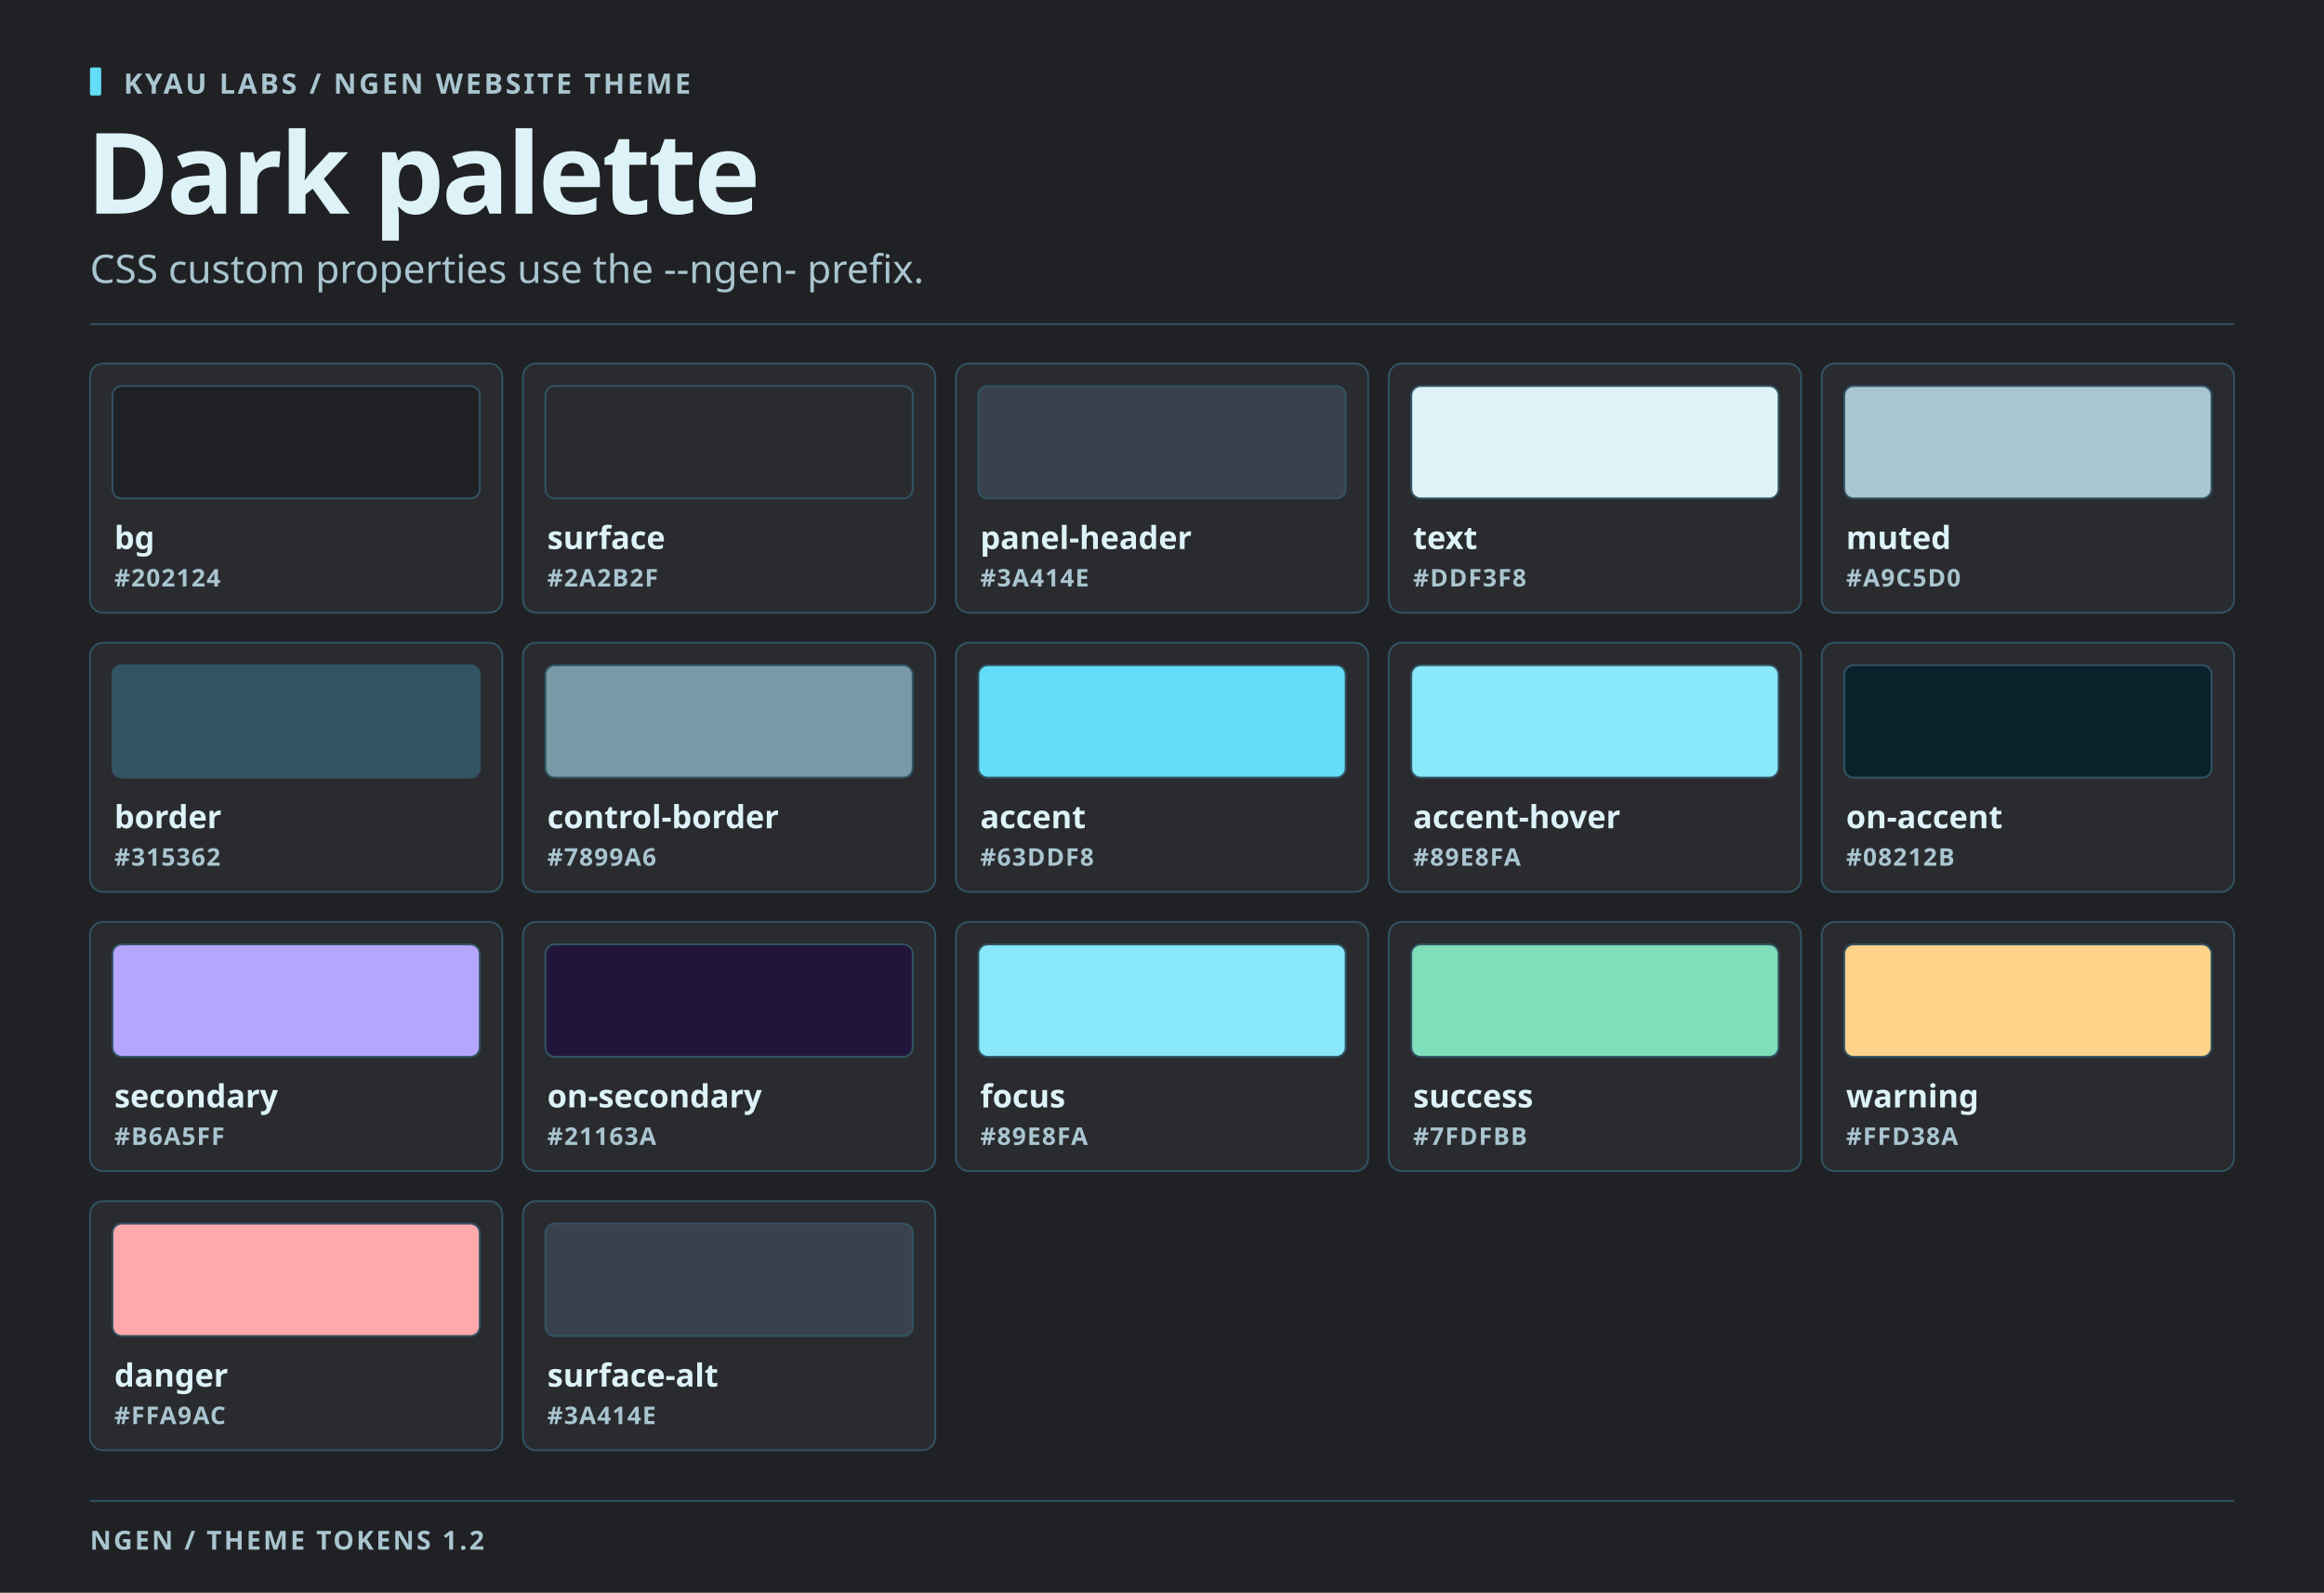
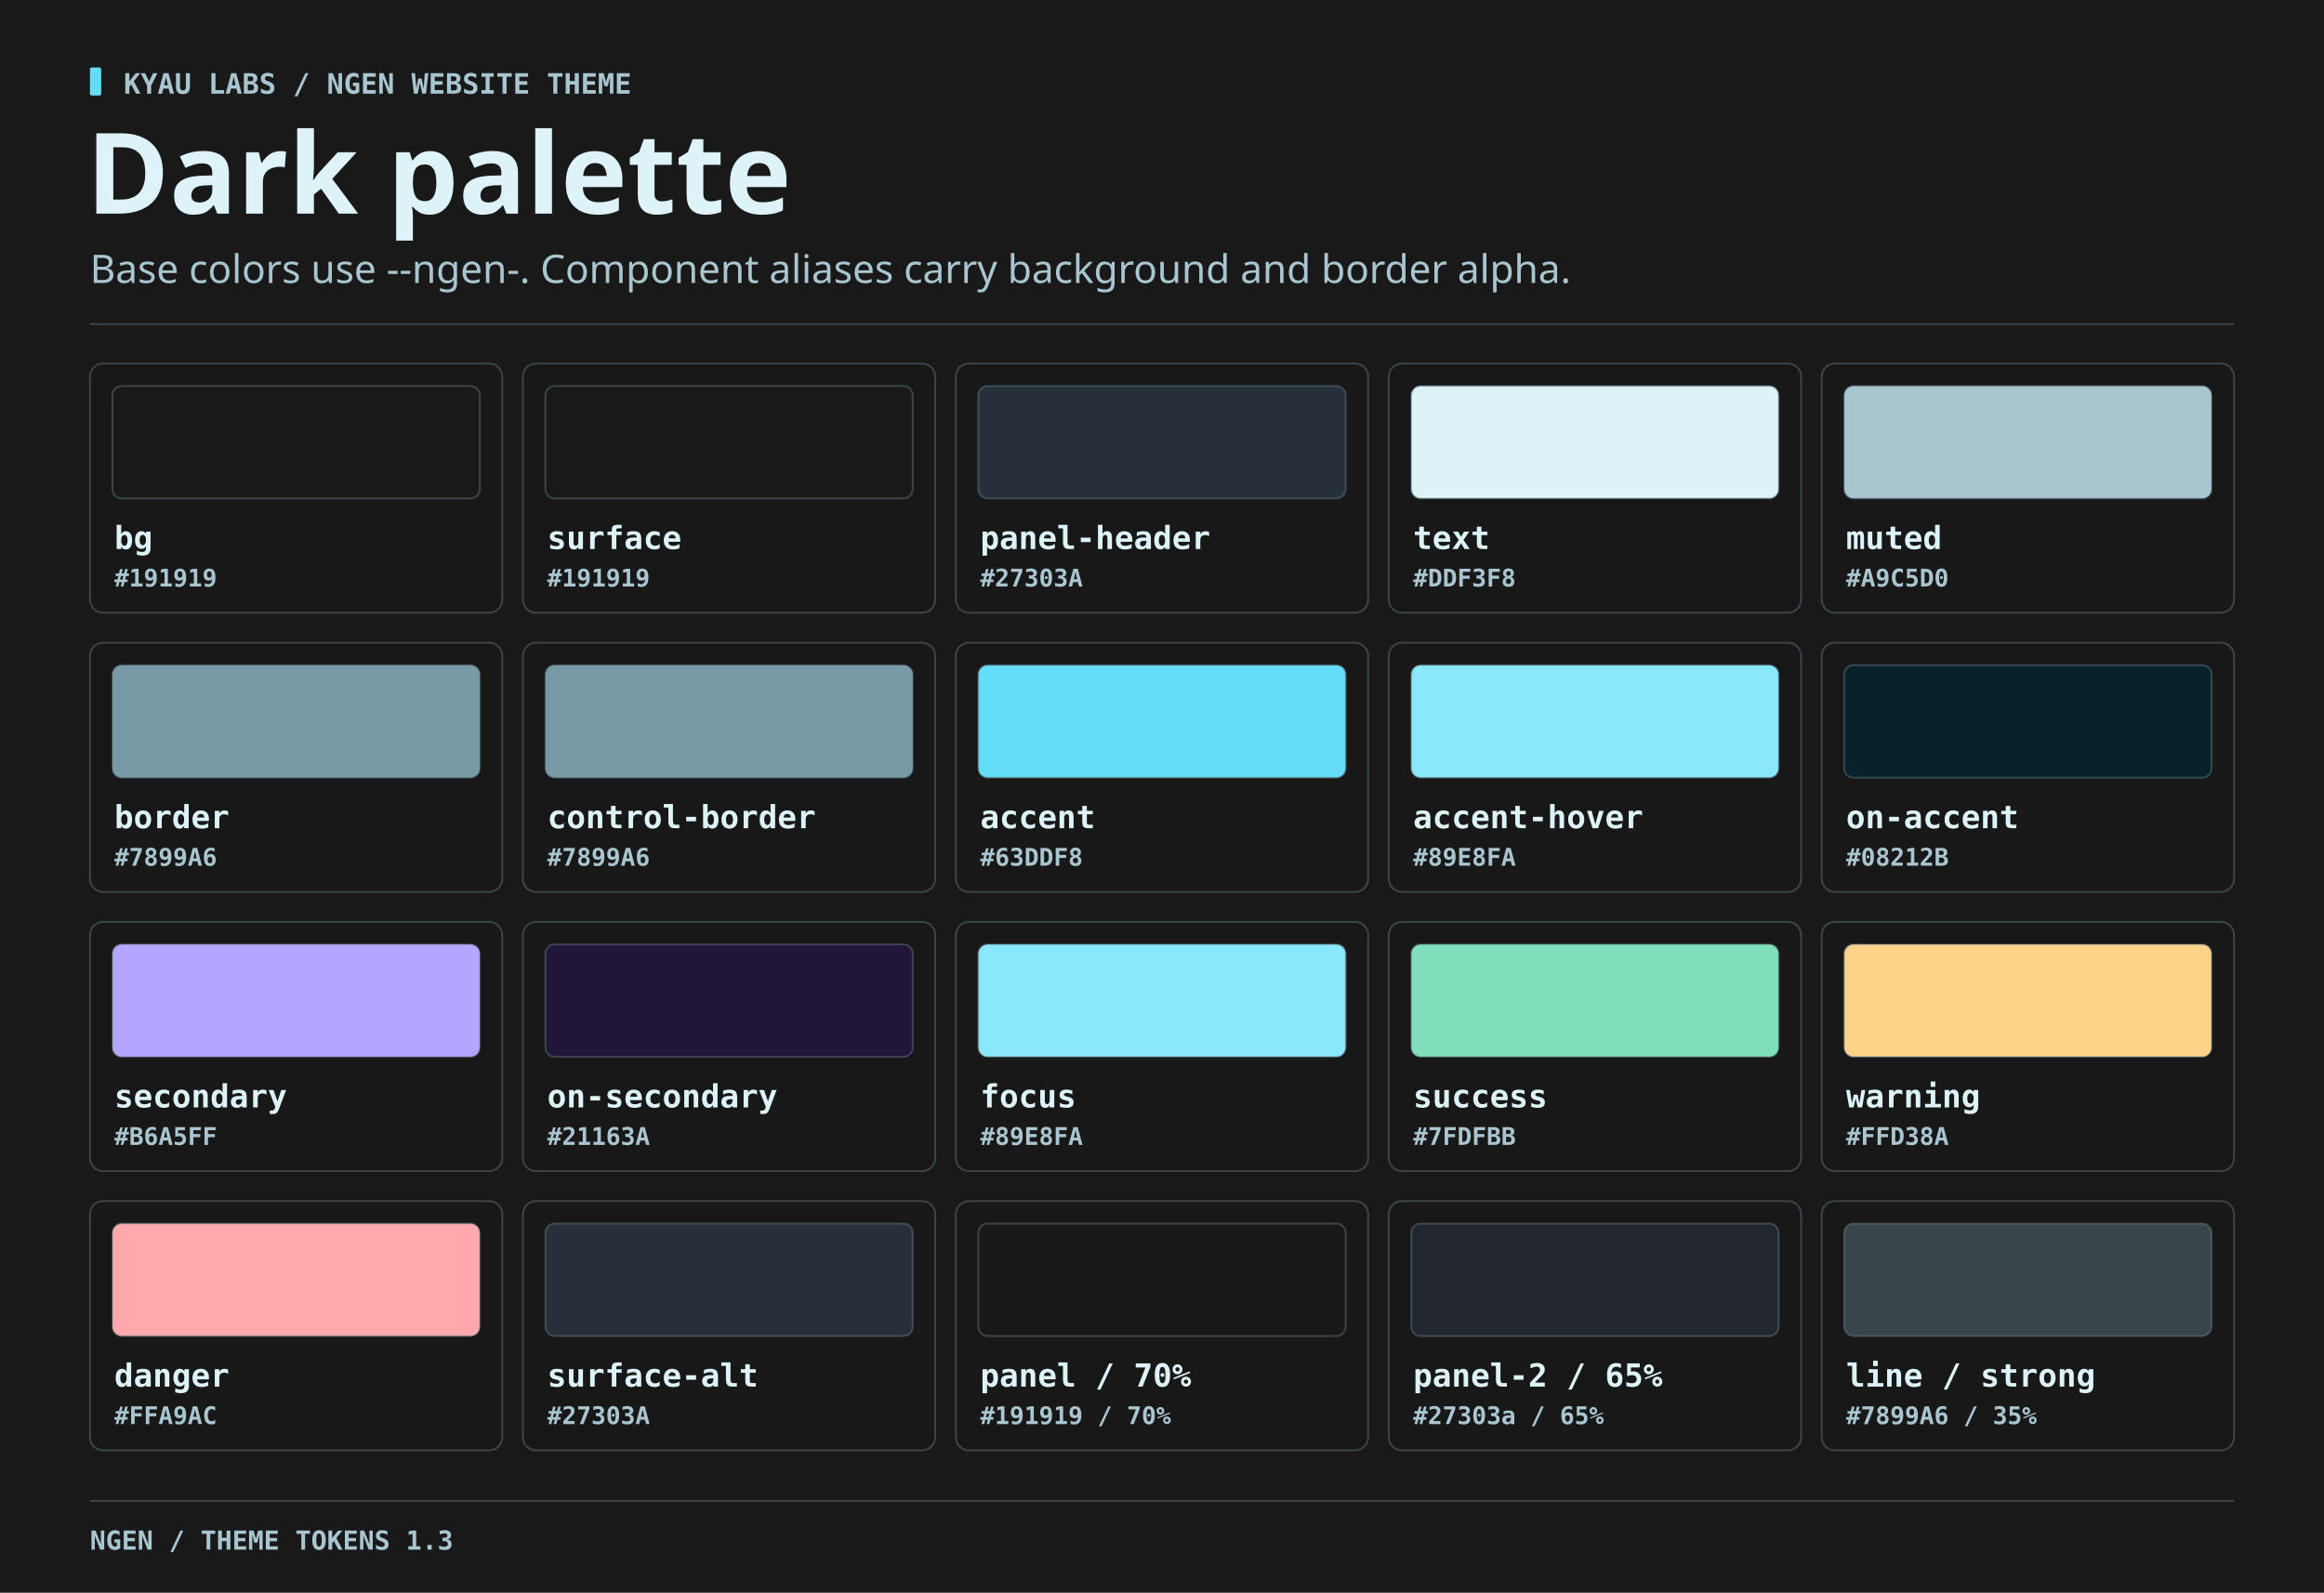
<svg xmlns="http://www.w3.org/2000/svg" viewBox="0 0 1240 850" width="1240" height="850" role="img" aria-labelledby="title">
-   <rect x="0" y="0" width="1240" height="850" rx="0" fill="#202124" stroke="none" />
-   <rect x="48" y="36" width="6" height="15" rx="1" fill="#63DDF8" stroke="none" />
-   <text x="66" y="50" fill="#A9C5D0" font-family="Adwaita Mono, sans-serif" font-size="15" font-weight="600" letter-spacing="1.4" text-anchor="start">KYAU LABS  /  NGEN WEBSITE THEME</text>
-   <text x="46" y="114" fill="#DDF3F8" font-family="Adwaita Sans, sans-serif" font-size="60" font-weight="700" letter-spacing="-1.5" text-anchor="start">Dark palette</text>
-   <text x="48" y="151" fill="#A9C5D0" font-family="Adwaita Sans, sans-serif" font-size="21" font-weight="400" letter-spacing="0" text-anchor="start">CSS custom properties use the --ngen- prefix.</text>
-   <path d="M48 173H1192" stroke="#315362" />
-   <rect x="48" y="194" width="220" height="133" rx="7" fill="#2A2B2F" stroke="#315362" />
-   <rect x="60" y="206" width="196" height="60" rx="5" fill="#202124" stroke="#315362" />
-   <text x="61" y="293" fill="#DDF3F8" font-family="Adwaita Mono, sans-serif" font-size="17" font-weight="600" letter-spacing="0" text-anchor="start">bg</text>
-   <text x="61" y="313" fill="#A9C5D0" font-family="Adwaita Mono, sans-serif" font-size="13" font-weight="600" letter-spacing="0.6" text-anchor="start">#202124</text>
-   <rect x="279" y="194" width="220" height="133" rx="7" fill="#2A2B2F" stroke="#315362" />
-   <rect x="291" y="206" width="196" height="60" rx="5" fill="#2A2B2F" stroke="#315362" />
-   <text x="292" y="293" fill="#DDF3F8" font-family="Adwaita Mono, sans-serif" font-size="17" font-weight="600" letter-spacing="0" text-anchor="start">surface</text>
-   <text x="292" y="313" fill="#A9C5D0" font-family="Adwaita Mono, sans-serif" font-size="13" font-weight="600" letter-spacing="0.6" text-anchor="start">#2A2B2F</text>
-   <rect x="510" y="194" width="220" height="133" rx="7" fill="#2A2B2F" stroke="#315362" />
-   <rect x="522" y="206" width="196" height="60" rx="5" fill="#3A414E" stroke="#315362" />
-   <text x="523" y="293" fill="#DDF3F8" font-family="Adwaita Mono, sans-serif" font-size="17" font-weight="600" letter-spacing="0" text-anchor="start">panel-header</text>
-   <text x="523" y="313" fill="#A9C5D0" font-family="Adwaita Mono, sans-serif" font-size="13" font-weight="600" letter-spacing="0.6" text-anchor="start">#3A414E</text>
-   <rect x="741" y="194" width="220" height="133" rx="7" fill="#2A2B2F" stroke="#315362" />
-   <rect x="753" y="206" width="196" height="60" rx="5" fill="#DDF3F8" stroke="#315362" />
-   <text x="754" y="293" fill="#DDF3F8" font-family="Adwaita Mono, sans-serif" font-size="17" font-weight="600" letter-spacing="0" text-anchor="start">text</text>
-   <text x="754" y="313" fill="#A9C5D0" font-family="Adwaita Mono, sans-serif" font-size="13" font-weight="600" letter-spacing="0.6" text-anchor="start">#DDF3F8</text>
-   <rect x="972" y="194" width="220" height="133" rx="7" fill="#2A2B2F" stroke="#315362" />
-   <rect x="984" y="206" width="196" height="60" rx="5" fill="#A9C5D0" stroke="#315362" />
-   <text x="985" y="293" fill="#DDF3F8" font-family="Adwaita Mono, sans-serif" font-size="17" font-weight="600" letter-spacing="0" text-anchor="start">muted</text>
-   <text x="985" y="313" fill="#A9C5D0" font-family="Adwaita Mono, sans-serif" font-size="13" font-weight="600" letter-spacing="0.6" text-anchor="start">#A9C5D0</text>
-   <rect x="48" y="343" width="220" height="133" rx="7" fill="#2A2B2F" stroke="#315362" />
-   <rect x="60" y="355" width="196" height="60" rx="5" fill="#315362" stroke="#315362" />
-   <text x="61" y="442" fill="#DDF3F8" font-family="Adwaita Mono, sans-serif" font-size="17" font-weight="600" letter-spacing="0" text-anchor="start">border</text>
-   <text x="61" y="462" fill="#A9C5D0" font-family="Adwaita Mono, sans-serif" font-size="13" font-weight="600" letter-spacing="0.6" text-anchor="start">#315362</text>
-   <rect x="279" y="343" width="220" height="133" rx="7" fill="#2A2B2F" stroke="#315362" />
-   <rect x="291" y="355" width="196" height="60" rx="5" fill="#7899A6" stroke="#315362" />
-   <text x="292" y="442" fill="#DDF3F8" font-family="Adwaita Mono, sans-serif" font-size="17" font-weight="600" letter-spacing="0" text-anchor="start">control-border</text>
-   <text x="292" y="462" fill="#A9C5D0" font-family="Adwaita Mono, sans-serif" font-size="13" font-weight="600" letter-spacing="0.6" text-anchor="start">#7899A6</text>
-   <rect x="510" y="343" width="220" height="133" rx="7" fill="#2A2B2F" stroke="#315362" />
-   <rect x="522" y="355" width="196" height="60" rx="5" fill="#63DDF8" stroke="#315362" />
-   <text x="523" y="442" fill="#DDF3F8" font-family="Adwaita Mono, sans-serif" font-size="17" font-weight="600" letter-spacing="0" text-anchor="start">accent</text>
-   <text x="523" y="462" fill="#A9C5D0" font-family="Adwaita Mono, sans-serif" font-size="13" font-weight="600" letter-spacing="0.6" text-anchor="start">#63DDF8</text>
-   <rect x="741" y="343" width="220" height="133" rx="7" fill="#2A2B2F" stroke="#315362" />
-   <rect x="753" y="355" width="196" height="60" rx="5" fill="#89E8FA" stroke="#315362" />
-   <text x="754" y="442" fill="#DDF3F8" font-family="Adwaita Mono, sans-serif" font-size="17" font-weight="600" letter-spacing="0" text-anchor="start">accent-hover</text>
-   <text x="754" y="462" fill="#A9C5D0" font-family="Adwaita Mono, sans-serif" font-size="13" font-weight="600" letter-spacing="0.6" text-anchor="start">#89E8FA</text>
-   <rect x="972" y="343" width="220" height="133" rx="7" fill="#2A2B2F" stroke="#315362" />
-   <rect x="984" y="355" width="196" height="60" rx="5" fill="#08212B" stroke="#315362" />
-   <text x="985" y="442" fill="#DDF3F8" font-family="Adwaita Mono, sans-serif" font-size="17" font-weight="600" letter-spacing="0" text-anchor="start">on-accent</text>
-   <text x="985" y="462" fill="#A9C5D0" font-family="Adwaita Mono, sans-serif" font-size="13" font-weight="600" letter-spacing="0.6" text-anchor="start">#08212B</text>
-   <rect x="48" y="492" width="220" height="133" rx="7" fill="#2A2B2F" stroke="#315362" />
-   <rect x="60" y="504" width="196" height="60" rx="5" fill="#B6A5FF" stroke="#315362" />
-   <text x="61" y="591" fill="#DDF3F8" font-family="Adwaita Mono, sans-serif" font-size="17" font-weight="600" letter-spacing="0" text-anchor="start">secondary</text>
-   <text x="61" y="611" fill="#A9C5D0" font-family="Adwaita Mono, sans-serif" font-size="13" font-weight="600" letter-spacing="0.6" text-anchor="start">#B6A5FF</text>
-   <rect x="279" y="492" width="220" height="133" rx="7" fill="#2A2B2F" stroke="#315362" />
-   <rect x="291" y="504" width="196" height="60" rx="5" fill="#21163A" stroke="#315362" />
-   <text x="292" y="591" fill="#DDF3F8" font-family="Adwaita Mono, sans-serif" font-size="17" font-weight="600" letter-spacing="0" text-anchor="start">on-secondary</text>
-   <text x="292" y="611" fill="#A9C5D0" font-family="Adwaita Mono, sans-serif" font-size="13" font-weight="600" letter-spacing="0.6" text-anchor="start">#21163A</text>
-   <rect x="510" y="492" width="220" height="133" rx="7" fill="#2A2B2F" stroke="#315362" />
-   <rect x="522" y="504" width="196" height="60" rx="5" fill="#89E8FA" stroke="#315362" />
-   <text x="523" y="591" fill="#DDF3F8" font-family="Adwaita Mono, sans-serif" font-size="17" font-weight="600" letter-spacing="0" text-anchor="start">focus</text>
-   <text x="523" y="611" fill="#A9C5D0" font-family="Adwaita Mono, sans-serif" font-size="13" font-weight="600" letter-spacing="0.6" text-anchor="start">#89E8FA</text>
-   <rect x="741" y="492" width="220" height="133" rx="7" fill="#2A2B2F" stroke="#315362" />
-   <rect x="753" y="504" width="196" height="60" rx="5" fill="#7FDFBB" stroke="#315362" />
-   <text x="754" y="591" fill="#DDF3F8" font-family="Adwaita Mono, sans-serif" font-size="17" font-weight="600" letter-spacing="0" text-anchor="start">success</text>
-   <text x="754" y="611" fill="#A9C5D0" font-family="Adwaita Mono, sans-serif" font-size="13" font-weight="600" letter-spacing="0.6" text-anchor="start">#7FDFBB</text>
-   <rect x="972" y="492" width="220" height="133" rx="7" fill="#2A2B2F" stroke="#315362" />
-   <rect x="984" y="504" width="196" height="60" rx="5" fill="#FFD38A" stroke="#315362" />
-   <text x="985" y="591" fill="#DDF3F8" font-family="Adwaita Mono, sans-serif" font-size="17" font-weight="600" letter-spacing="0" text-anchor="start">warning</text>
-   <text x="985" y="611" fill="#A9C5D0" font-family="Adwaita Mono, sans-serif" font-size="13" font-weight="600" letter-spacing="0.6" text-anchor="start">#FFD38A</text>
-   <rect x="48" y="641" width="220" height="133" rx="7" fill="#2A2B2F" stroke="#315362" />
-   <rect x="60" y="653" width="196" height="60" rx="5" fill="#FFA9AC" stroke="#315362" />
-   <text x="61" y="740" fill="#DDF3F8" font-family="Adwaita Mono, sans-serif" font-size="17" font-weight="600" letter-spacing="0" text-anchor="start">danger</text>
-   <text x="61" y="760" fill="#A9C5D0" font-family="Adwaita Mono, sans-serif" font-size="13" font-weight="600" letter-spacing="0.6" text-anchor="start">#FFA9AC</text>
-   <rect x="279" y="641" width="220" height="133" rx="7" fill="#2A2B2F" stroke="#315362" />
-   <rect x="291" y="653" width="196" height="60" rx="5" fill="#3A414E" stroke="#315362" />
-   <text x="292" y="740" fill="#DDF3F8" font-family="Adwaita Mono, sans-serif" font-size="17" font-weight="600" letter-spacing="0" text-anchor="start">surface-alt</text>
-   <text x="292" y="760" fill="#A9C5D0" font-family="Adwaita Mono, sans-serif" font-size="13" font-weight="600" letter-spacing="0.6" text-anchor="start">#3A414E</text>
-   <path d="M48 801H1192" stroke="#315362" />
-   <text x="48" y="827" fill="#A9C5D0" font-family="Adwaita Mono, sans-serif" font-size="14" font-weight="600" letter-spacing="1.2" text-anchor="start">NGEN  /  THEME TOKENS 1.2</text>
+   <rect width="1240" height="850" fill="#191919" />
+   <rect x="48" y="36" width="6" height="15" rx="1" fill="#63DDF8" />
+   <text x="66" y="50" fill="#A9C5D0" font-family="Adwaita Mono, monospace" font-size="15" font-weight="600">KYAU LABS / NGEN WEBSITE THEME</text>
+   <text x="46" y="114" fill="#DDF3F8" font-family="Adwaita Sans, sans-serif" font-size="60" font-weight="700">Dark palette</text>
+   <text x="48" y="151" fill="#A9C5D0" font-family="Adwaita Sans, sans-serif" font-size="21" font-weight="400">Base colors use --ngen-. Component aliases carry background and border alpha.</text>
+   <path d="M48 173H1192M48 801H1192" stroke="#7899A6" stroke-opacity="0.35" />
+   <rect x="48" y="194" width="220" height="133" rx="7" fill="#191919" fill-opacity="0.7" stroke="#7899A6" stroke-opacity="0.35" />
+   <rect x="60" y="206" width="196" height="60" rx="5" fill="#191919" stroke="#7899A6" stroke-opacity="0.35" />
+   <text x="61" y="293" fill="#DDF3F8" font-family="Adwaita Mono, monospace" font-size="17" font-weight="600">bg</text>
+   <text x="61" y="313" fill="#A9C5D0" font-family="Adwaita Mono, monospace" font-size="13" font-weight="600">#191919</text>
+   <rect x="279" y="194" width="220" height="133" rx="7" fill="#191919" fill-opacity="0.7" stroke="#7899A6" stroke-opacity="0.35" />
+   <rect x="291" y="206" width="196" height="60" rx="5" fill="#191919" stroke="#7899A6" stroke-opacity="0.35" />
+   <text x="292" y="293" fill="#DDF3F8" font-family="Adwaita Mono, monospace" font-size="17" font-weight="600">surface</text>
+   <text x="292" y="313" fill="#A9C5D0" font-family="Adwaita Mono, monospace" font-size="13" font-weight="600">#191919</text>
+   <rect x="510" y="194" width="220" height="133" rx="7" fill="#191919" fill-opacity="0.7" stroke="#7899A6" stroke-opacity="0.35" />
+   <rect x="522" y="206" width="196" height="60" rx="5" fill="#27303A" stroke="#7899A6" stroke-opacity="0.35" />
+   <text x="523" y="293" fill="#DDF3F8" font-family="Adwaita Mono, monospace" font-size="17" font-weight="600">panel-header</text>
+   <text x="523" y="313" fill="#A9C5D0" font-family="Adwaita Mono, monospace" font-size="13" font-weight="600">#27303A</text>
+   <rect x="741" y="194" width="220" height="133" rx="7" fill="#191919" fill-opacity="0.7" stroke="#7899A6" stroke-opacity="0.35" />
+   <rect x="753" y="206" width="196" height="60" rx="5" fill="#DDF3F8" stroke="#7899A6" stroke-opacity="0.35" />
+   <text x="754" y="293" fill="#DDF3F8" font-family="Adwaita Mono, monospace" font-size="17" font-weight="600">text</text>
+   <text x="754" y="313" fill="#A9C5D0" font-family="Adwaita Mono, monospace" font-size="13" font-weight="600">#DDF3F8</text>
+   <rect x="972" y="194" width="220" height="133" rx="7" fill="#191919" fill-opacity="0.7" stroke="#7899A6" stroke-opacity="0.35" />
+   <rect x="984" y="206" width="196" height="60" rx="5" fill="#A9C5D0" stroke="#7899A6" stroke-opacity="0.35" />
+   <text x="985" y="293" fill="#DDF3F8" font-family="Adwaita Mono, monospace" font-size="17" font-weight="600">muted</text>
+   <text x="985" y="313" fill="#A9C5D0" font-family="Adwaita Mono, monospace" font-size="13" font-weight="600">#A9C5D0</text>
+   <rect x="48" y="343" width="220" height="133" rx="7" fill="#191919" fill-opacity="0.7" stroke="#7899A6" stroke-opacity="0.35" />
+   <rect x="60" y="355" width="196" height="60" rx="5" fill="#7899A6" stroke="#7899A6" stroke-opacity="0.35" />
+   <text x="61" y="442" fill="#DDF3F8" font-family="Adwaita Mono, monospace" font-size="17" font-weight="600">border</text>
+   <text x="61" y="462" fill="#A9C5D0" font-family="Adwaita Mono, monospace" font-size="13" font-weight="600">#7899A6</text>
+   <rect x="279" y="343" width="220" height="133" rx="7" fill="#191919" fill-opacity="0.7" stroke="#7899A6" stroke-opacity="0.35" />
+   <rect x="291" y="355" width="196" height="60" rx="5" fill="#7899A6" stroke="#7899A6" stroke-opacity="0.35" />
+   <text x="292" y="442" fill="#DDF3F8" font-family="Adwaita Mono, monospace" font-size="17" font-weight="600">control-border</text>
+   <text x="292" y="462" fill="#A9C5D0" font-family="Adwaita Mono, monospace" font-size="13" font-weight="600">#7899A6</text>
+   <rect x="510" y="343" width="220" height="133" rx="7" fill="#191919" fill-opacity="0.7" stroke="#7899A6" stroke-opacity="0.35" />
+   <rect x="522" y="355" width="196" height="60" rx="5" fill="#63DDF8" stroke="#7899A6" stroke-opacity="0.35" />
+   <text x="523" y="442" fill="#DDF3F8" font-family="Adwaita Mono, monospace" font-size="17" font-weight="600">accent</text>
+   <text x="523" y="462" fill="#A9C5D0" font-family="Adwaita Mono, monospace" font-size="13" font-weight="600">#63DDF8</text>
+   <rect x="741" y="343" width="220" height="133" rx="7" fill="#191919" fill-opacity="0.7" stroke="#7899A6" stroke-opacity="0.35" />
+   <rect x="753" y="355" width="196" height="60" rx="5" fill="#89E8FA" stroke="#7899A6" stroke-opacity="0.35" />
+   <text x="754" y="442" fill="#DDF3F8" font-family="Adwaita Mono, monospace" font-size="17" font-weight="600">accent-hover</text>
+   <text x="754" y="462" fill="#A9C5D0" font-family="Adwaita Mono, monospace" font-size="13" font-weight="600">#89E8FA</text>
+   <rect x="972" y="343" width="220" height="133" rx="7" fill="#191919" fill-opacity="0.7" stroke="#7899A6" stroke-opacity="0.35" />
+   <rect x="984" y="355" width="196" height="60" rx="5" fill="#08212B" stroke="#7899A6" stroke-opacity="0.35" />
+   <text x="985" y="442" fill="#DDF3F8" font-family="Adwaita Mono, monospace" font-size="17" font-weight="600">on-accent</text>
+   <text x="985" y="462" fill="#A9C5D0" font-family="Adwaita Mono, monospace" font-size="13" font-weight="600">#08212B</text>
+   <rect x="48" y="492" width="220" height="133" rx="7" fill="#191919" fill-opacity="0.7" stroke="#7899A6" stroke-opacity="0.35" />
+   <rect x="60" y="504" width="196" height="60" rx="5" fill="#B6A5FF" stroke="#7899A6" stroke-opacity="0.35" />
+   <text x="61" y="591" fill="#DDF3F8" font-family="Adwaita Mono, monospace" font-size="17" font-weight="600">secondary</text>
+   <text x="61" y="611" fill="#A9C5D0" font-family="Adwaita Mono, monospace" font-size="13" font-weight="600">#B6A5FF</text>
+   <rect x="279" y="492" width="220" height="133" rx="7" fill="#191919" fill-opacity="0.7" stroke="#7899A6" stroke-opacity="0.35" />
+   <rect x="291" y="504" width="196" height="60" rx="5" fill="#21163A" stroke="#7899A6" stroke-opacity="0.35" />
+   <text x="292" y="591" fill="#DDF3F8" font-family="Adwaita Mono, monospace" font-size="17" font-weight="600">on-secondary</text>
+   <text x="292" y="611" fill="#A9C5D0" font-family="Adwaita Mono, monospace" font-size="13" font-weight="600">#21163A</text>
+   <rect x="510" y="492" width="220" height="133" rx="7" fill="#191919" fill-opacity="0.7" stroke="#7899A6" stroke-opacity="0.35" />
+   <rect x="522" y="504" width="196" height="60" rx="5" fill="#89E8FA" stroke="#7899A6" stroke-opacity="0.35" />
+   <text x="523" y="591" fill="#DDF3F8" font-family="Adwaita Mono, monospace" font-size="17" font-weight="600">focus</text>
+   <text x="523" y="611" fill="#A9C5D0" font-family="Adwaita Mono, monospace" font-size="13" font-weight="600">#89E8FA</text>
+   <rect x="741" y="492" width="220" height="133" rx="7" fill="#191919" fill-opacity="0.7" stroke="#7899A6" stroke-opacity="0.35" />
+   <rect x="753" y="504" width="196" height="60" rx="5" fill="#7FDFBB" stroke="#7899A6" stroke-opacity="0.35" />
+   <text x="754" y="591" fill="#DDF3F8" font-family="Adwaita Mono, monospace" font-size="17" font-weight="600">success</text>
+   <text x="754" y="611" fill="#A9C5D0" font-family="Adwaita Mono, monospace" font-size="13" font-weight="600">#7FDFBB</text>
+   <rect x="972" y="492" width="220" height="133" rx="7" fill="#191919" fill-opacity="0.7" stroke="#7899A6" stroke-opacity="0.35" />
+   <rect x="984" y="504" width="196" height="60" rx="5" fill="#FFD38A" stroke="#7899A6" stroke-opacity="0.35" />
+   <text x="985" y="591" fill="#DDF3F8" font-family="Adwaita Mono, monospace" font-size="17" font-weight="600">warning</text>
+   <text x="985" y="611" fill="#A9C5D0" font-family="Adwaita Mono, monospace" font-size="13" font-weight="600">#FFD38A</text>
+   <rect x="48" y="641" width="220" height="133" rx="7" fill="#191919" fill-opacity="0.7" stroke="#7899A6" stroke-opacity="0.35" />
+   <rect x="60" y="653" width="196" height="60" rx="5" fill="#FFA9AC" stroke="#7899A6" stroke-opacity="0.35" />
+   <text x="61" y="740" fill="#DDF3F8" font-family="Adwaita Mono, monospace" font-size="17" font-weight="600">danger</text>
+   <text x="61" y="760" fill="#A9C5D0" font-family="Adwaita Mono, monospace" font-size="13" font-weight="600">#FFA9AC</text>
+   <rect x="279" y="641" width="220" height="133" rx="7" fill="#191919" fill-opacity="0.7" stroke="#7899A6" stroke-opacity="0.35" />
+   <rect x="291" y="653" width="196" height="60" rx="5" fill="#27303A" stroke="#7899A6" stroke-opacity="0.35" />
+   <text x="292" y="740" fill="#DDF3F8" font-family="Adwaita Mono, monospace" font-size="17" font-weight="600">surface-alt</text>
+   <text x="292" y="760" fill="#A9C5D0" font-family="Adwaita Mono, monospace" font-size="13" font-weight="600">#27303A</text>
+   <rect x="510" y="641" width="220" height="133" rx="7" fill="#191919" fill-opacity="0.7" stroke="#7899A6" stroke-opacity="0.35" />
+   <rect x="522" y="653" width="196" height="60" rx="5" fill="#191919" fill-opacity="0.7" stroke="#7899A6" stroke-opacity="0.35" />
+   <text x="523" y="740" fill="#DDF3F8" font-family="Adwaita Mono, monospace" font-size="17" font-weight="600">panel / 70%</text>
+   <text x="523" y="760" fill="#A9C5D0" font-family="Adwaita Mono, monospace" font-size="13" font-weight="600">#191919 / 70%</text>
+   <rect x="741" y="641" width="220" height="133" rx="7" fill="#191919" fill-opacity="0.7" stroke="#7899A6" stroke-opacity="0.35" />
+   <rect x="753" y="653" width="196" height="60" rx="5" fill="#27303a" fill-opacity="0.65" stroke="#7899A6" stroke-opacity="0.35" />
+   <text x="754" y="740" fill="#DDF3F8" font-family="Adwaita Mono, monospace" font-size="17" font-weight="600">panel-2 / 65%</text>
+   <text x="754" y="760" fill="#A9C5D0" font-family="Adwaita Mono, monospace" font-size="13" font-weight="600">#27303a / 65%</text>
+   <rect x="972" y="641" width="220" height="133" rx="7" fill="#191919" fill-opacity="0.7" stroke="#7899A6" stroke-opacity="0.35" />
+   <rect x="984" y="653" width="196" height="60" rx="5" fill="#7899A6" fill-opacity="0.35" stroke="#7899A6" stroke-opacity="0.35" />
+   <text x="985" y="740" fill="#DDF3F8" font-family="Adwaita Mono, monospace" font-size="17" font-weight="600">line / strong</text>
+   <text x="985" y="760" fill="#A9C5D0" font-family="Adwaita Mono, monospace" font-size="13" font-weight="600">#7899A6 / 35%</text>
+   <text x="48" y="827" fill="#A9C5D0" font-family="Adwaita Mono, monospace" font-size="14" font-weight="600">NGEN / THEME TOKENS 1.3</text>
</svg>
